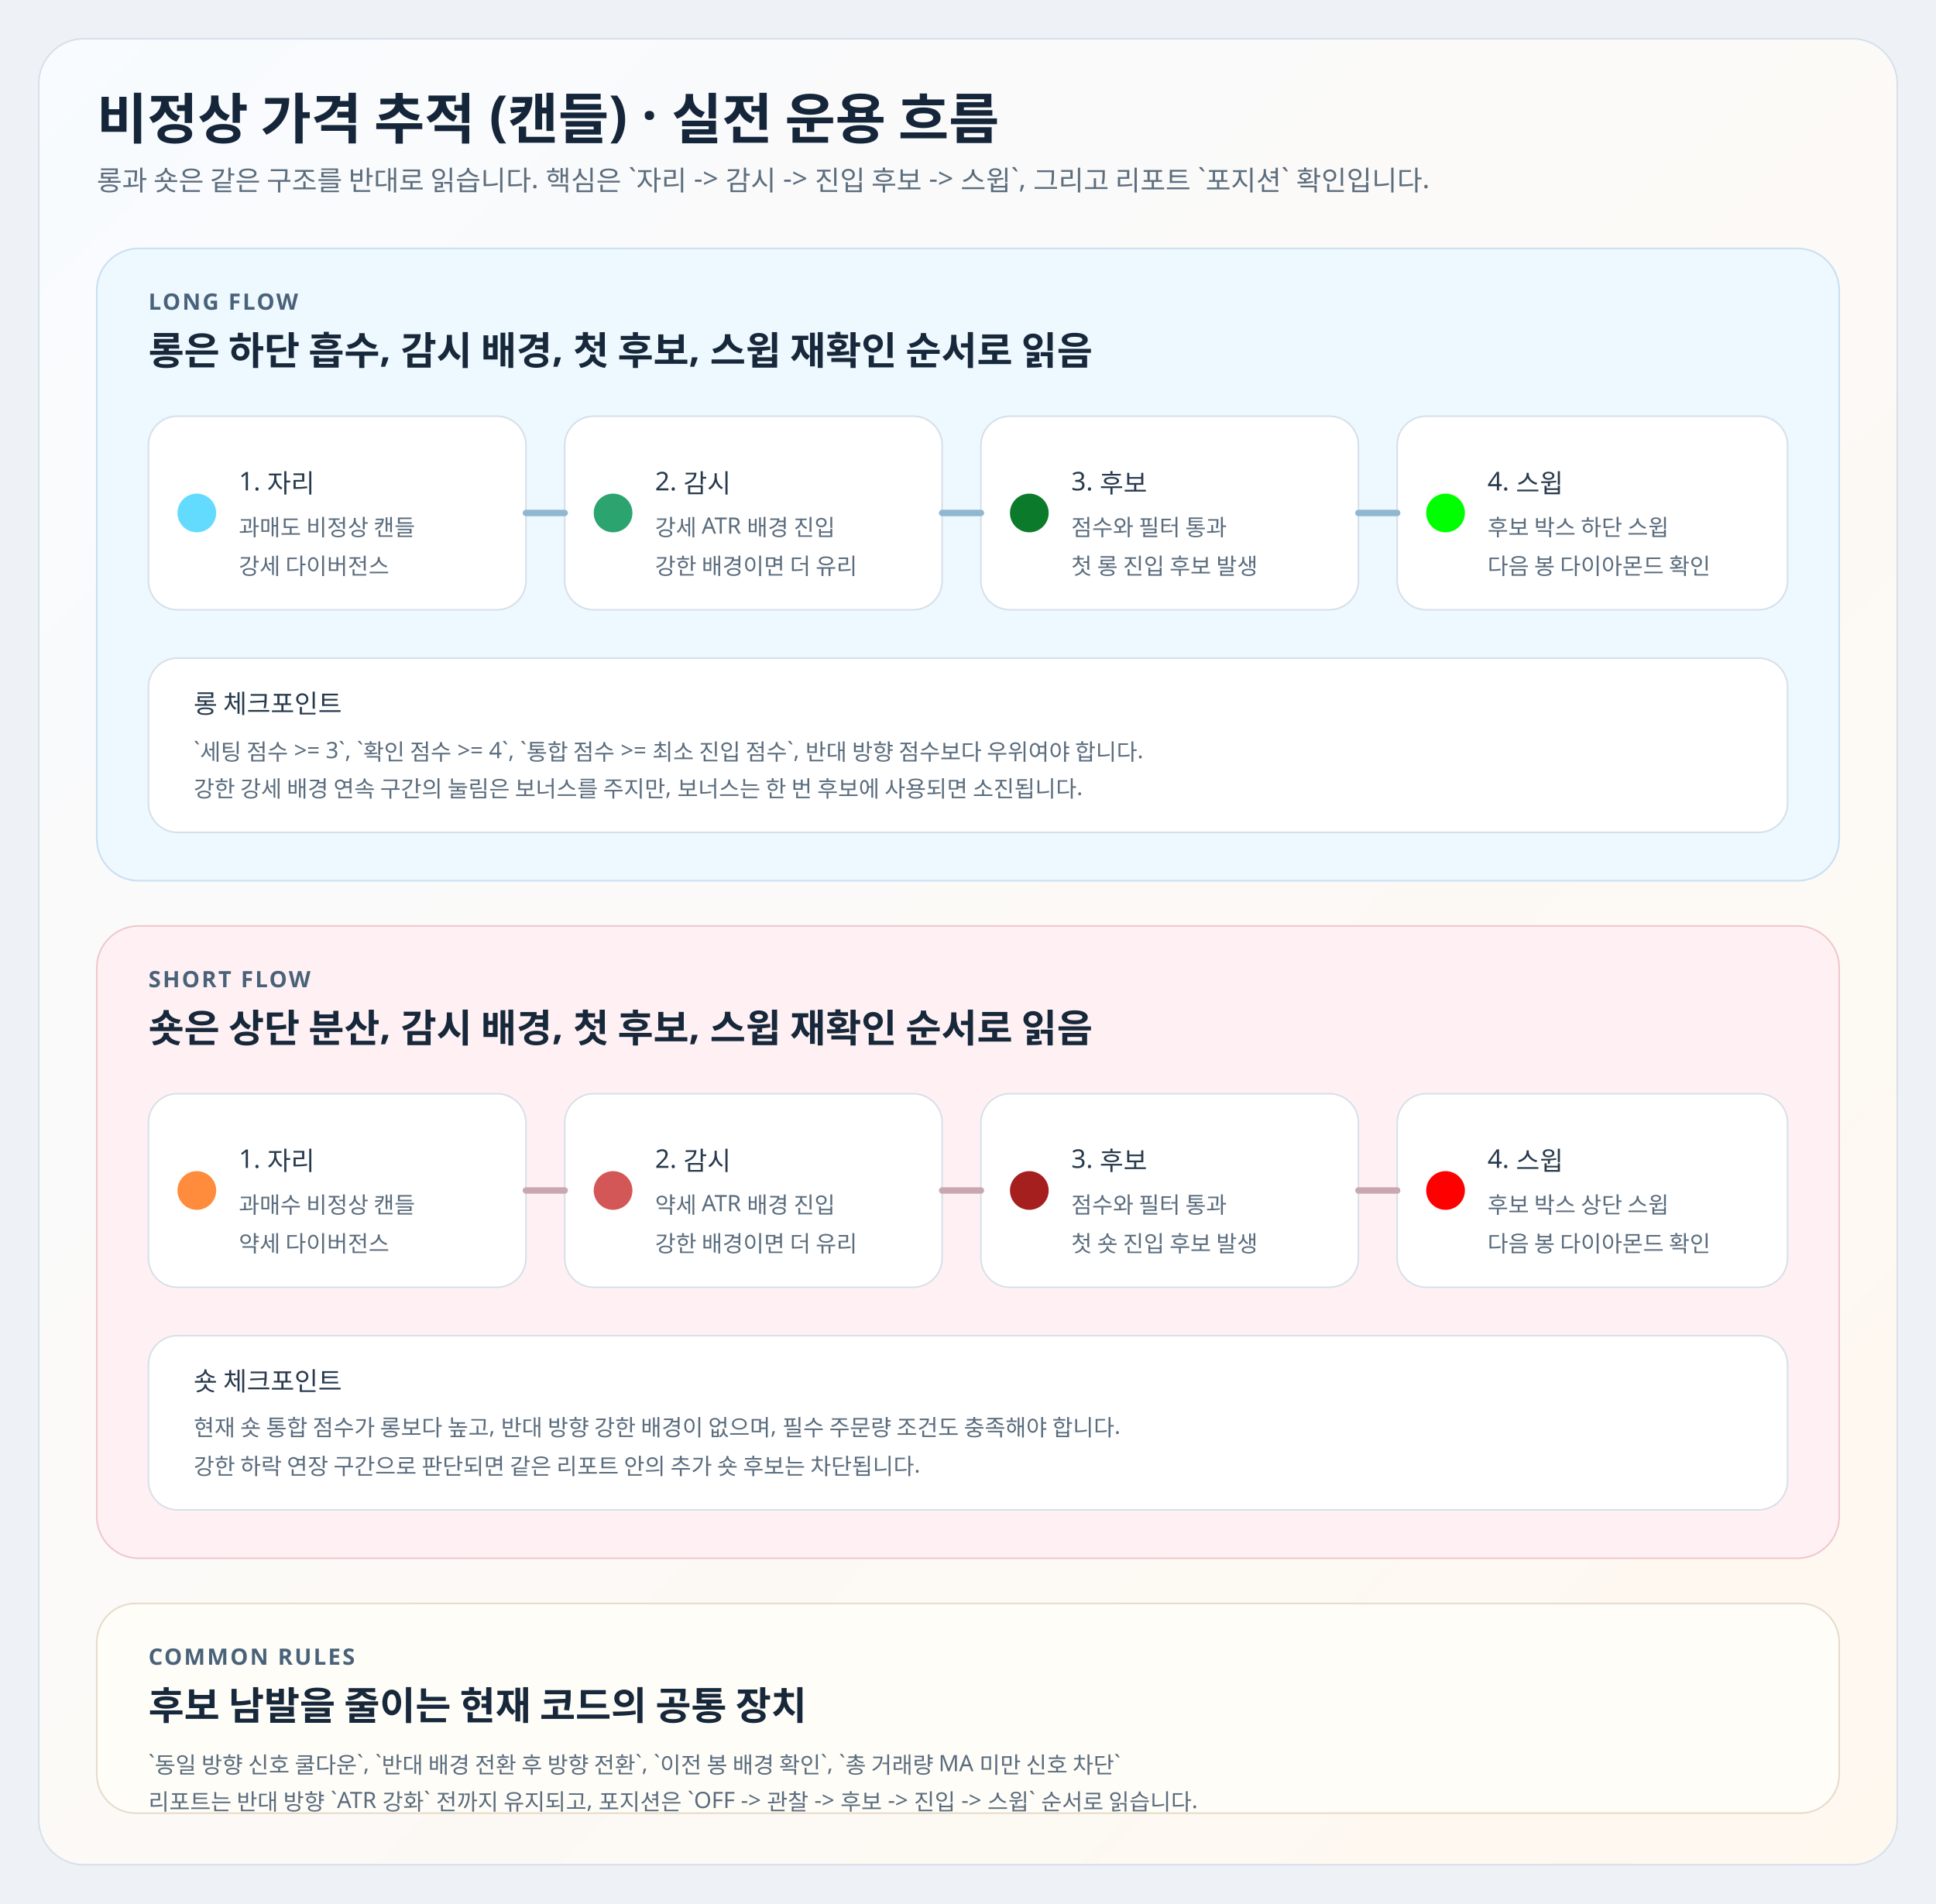
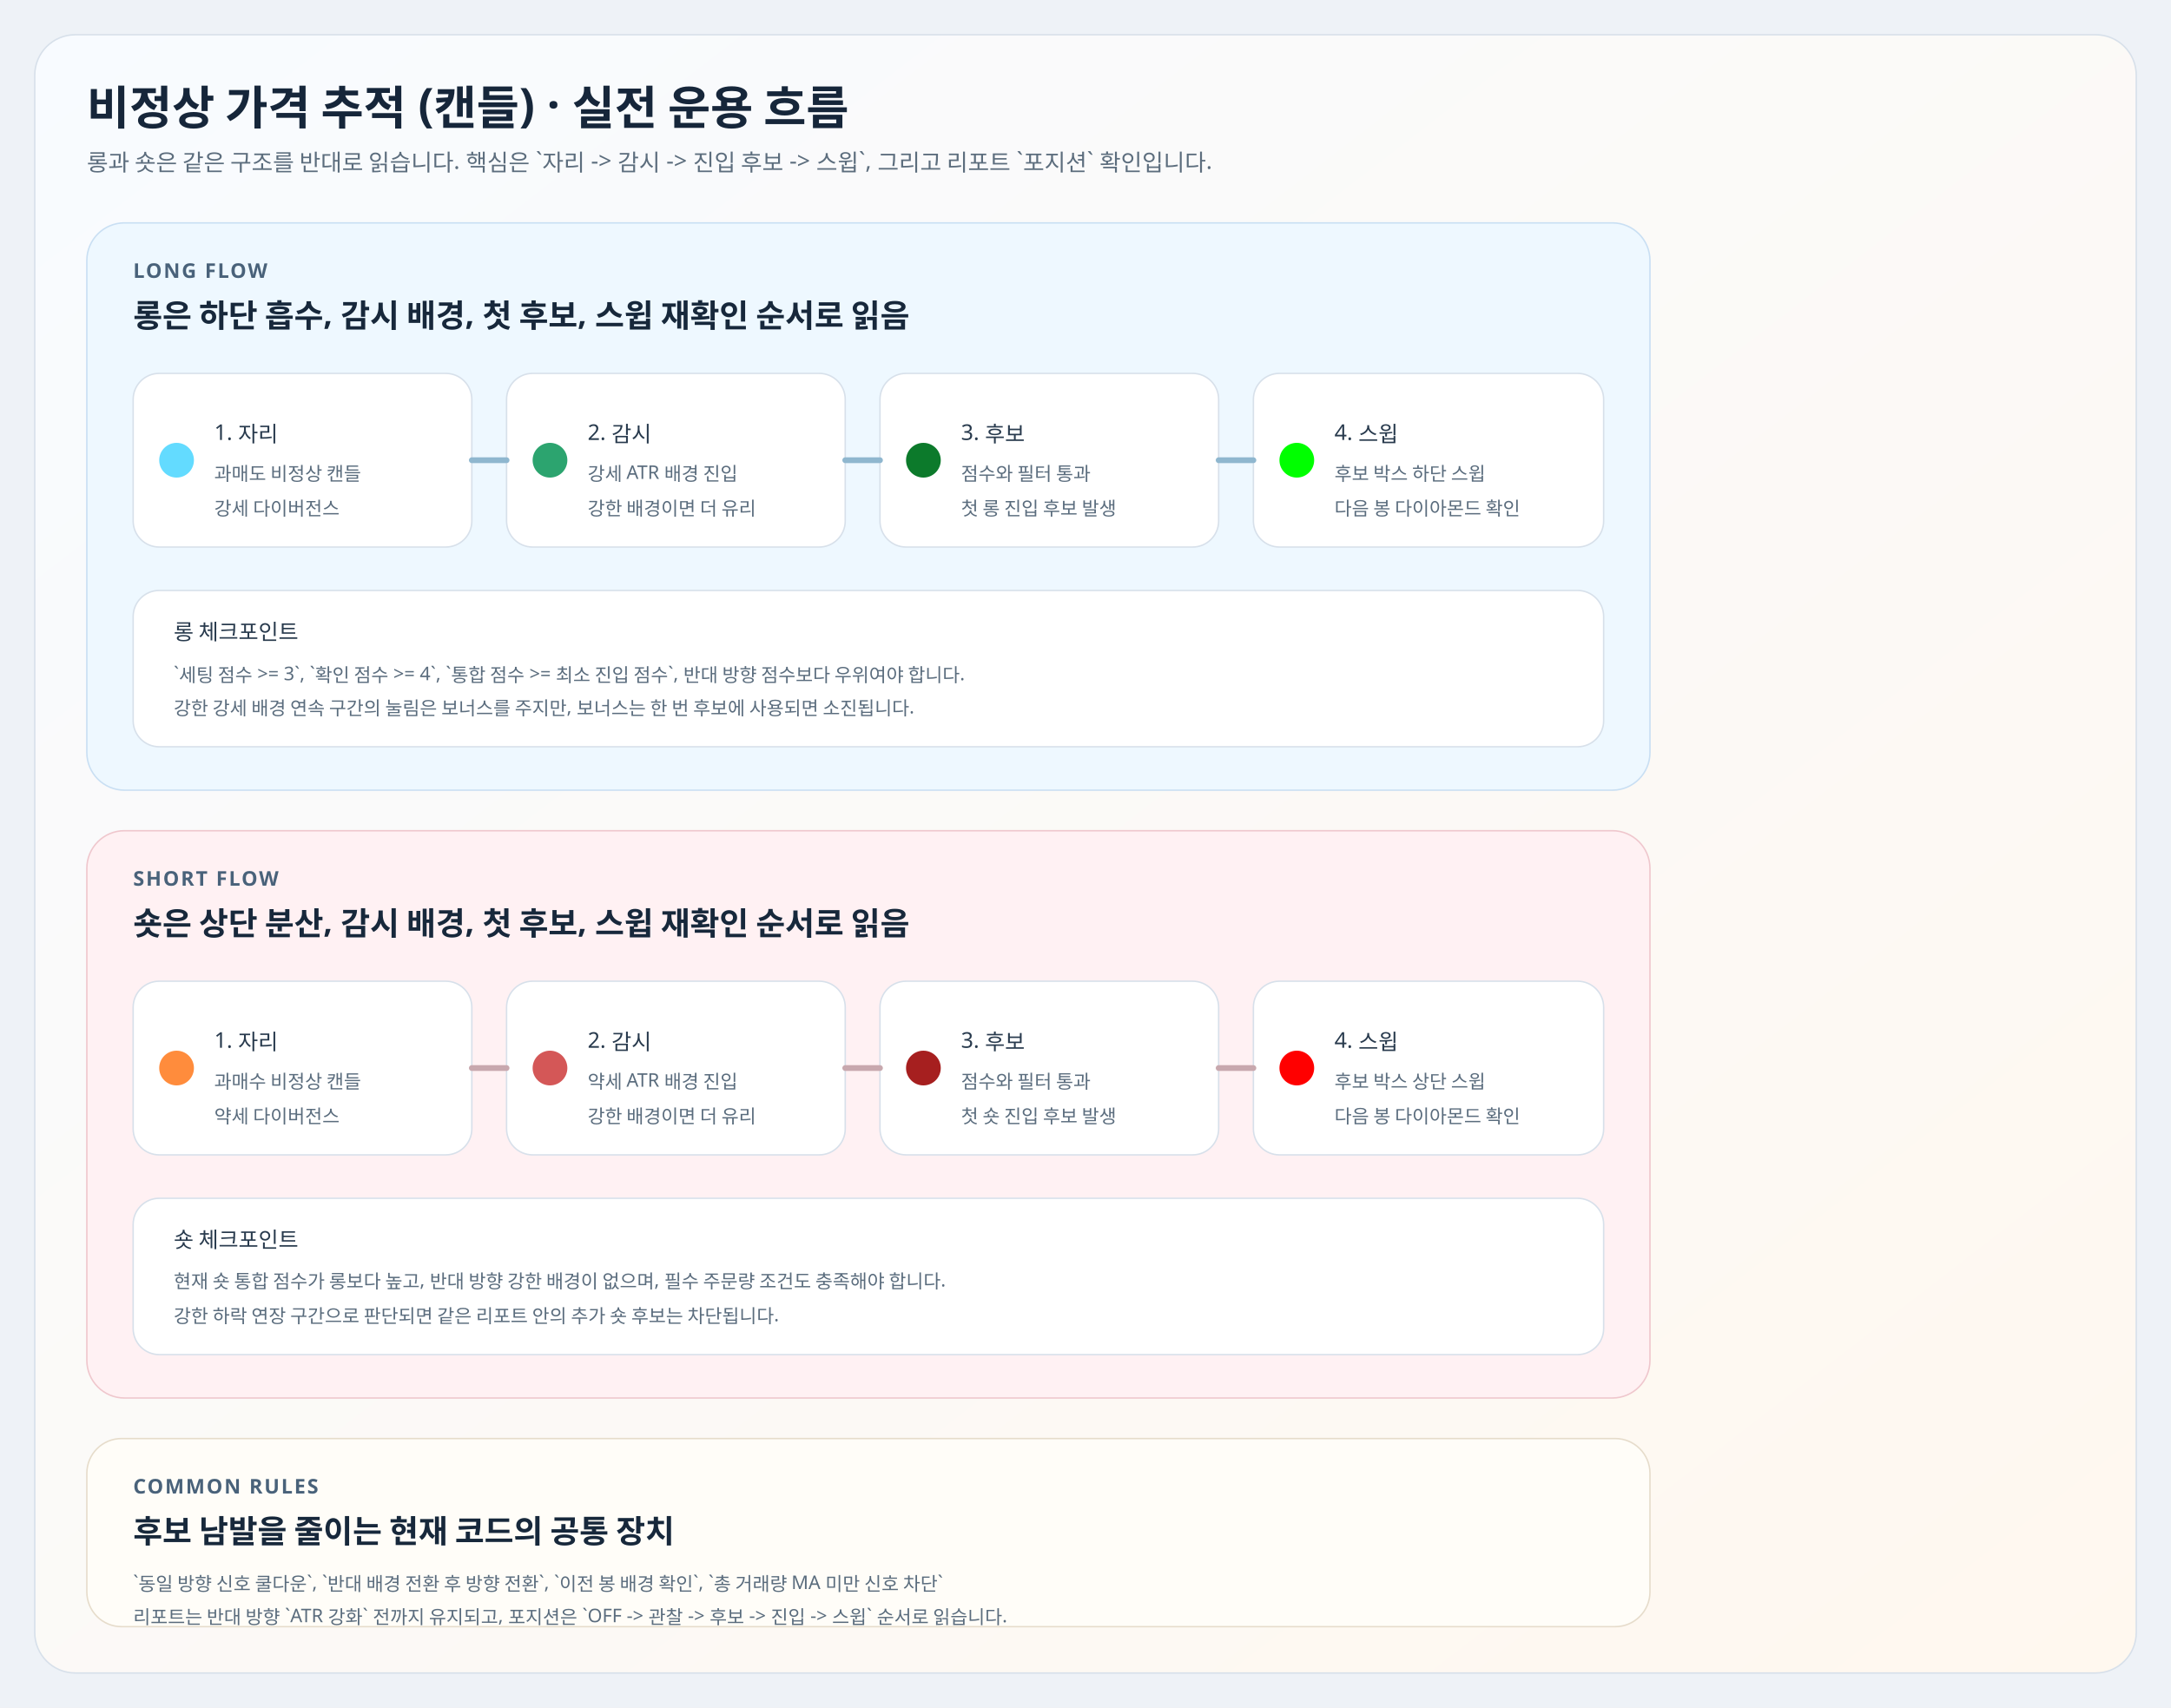
- <svg xmlns="http://www.w3.org/2000/svg" width="1200" height="1180" viewBox="0 0 1200 1180" role="img" aria-labelledby="title desc">
+ <svg xmlns="http://www.w3.org/2000/svg" width="1500" height="1180" viewBox="0 0 1500 1180" role="img" aria-labelledby="title desc">
  <defs>
    <linearGradient id="bg" x1="0%" y1="0%" x2="100%" y2="100%">
      <stop offset="0%" stop-color="#f8fbff" />
      <stop offset="100%" stop-color="#fff8ef" />
    </linearGradient>
    <style>
-       .title { font: 700 34px 'Pretendard','Apple SD Gothic Neo','Malgun Gothic',sans-serif; fill: #16263a; }
-       .subtitle { font: 500 17px 'Pretendard','Apple SD Gothic Neo','Malgun Gothic',sans-serif; fill: #5c6d7d; }
+       .title { font: 700 32px 'Pretendard','Apple SD Gothic Neo','Malgun Gothic',sans-serif; fill: #16263a; }
+       .subtitle { font: 500 16px 'Pretendard','Apple SD Gothic Neo','Malgun Gothic',sans-serif; fill: #5c6d7d; }
      .section { font: 700 14px 'Pretendard','Apple SD Gothic Neo','Malgun Gothic',sans-serif; fill: #49627a; letter-spacing: 0.08em; }
-       .panelTitle { font: 700 24px 'Pretendard','Apple SD Gothic Neo','Malgun Gothic',sans-serif; fill: #17283b; }
-       .body { font: 500 16px 'Pretendard','Apple SD Gothic Neo','Malgun Gothic',sans-serif; fill: #283a4d; }
-       .small { font: 500 14px 'Pretendard','Apple SD Gothic Neo','Malgun Gothic',sans-serif; fill: #5a6c7d; }
-       .tiny { font: 600 13px 'Pretendard','Apple SD Gothic Neo','Malgun Gothic',sans-serif; fill: #607182; }
+       .panelTitle { font: 700 22px 'Pretendard','Apple SD Gothic Neo','Malgun Gothic',sans-serif; fill: #17283b; }
+       .body { font: 500 15px 'Pretendard','Apple SD Gothic Neo','Malgun Gothic',sans-serif; fill: #283a4d; }
+       .small { font: 500 13px 'Pretendard','Apple SD Gothic Neo','Malgun Gothic',sans-serif; fill: #5a6c7d; }
+       .tiny { font: 600 12px 'Pretendard','Apple SD Gothic Neo','Malgun Gothic',sans-serif; fill: #607182; }
      .center { text-anchor: middle; }
    </style>
  </defs>
-   <rect width="1200" height="1180" fill="#eef2f7" />
-   <rect x="24" y="24" width="1152" height="1132" rx="28" fill="url(#bg)" stroke="#d7e0ea" />
+   <rect width="1500" height="1180" fill="#eef2f7" />
+   <rect x="24" y="24" width="1452" height="1132" rx="28" fill="url(#bg)" stroke="#d7e0ea" />
  <text x="60" y="86" class="title">비정상 가격 추적 (캔들) · 실전 운용 흐름</text>
  <text x="60" y="118" class="subtitle">롱과 숏은 같은 구조를 반대로 읽습니다. 핵심은 `자리 -&gt; 감시 -&gt; 진입 후보 -&gt; 스윕`, 그리고 리포트 `포지션` 확인입니다.</text>
  <rect x="60" y="154" width="1080" height="392" rx="26" fill="#eef8ff" stroke="#c9dff3" />
  <text x="92" y="192" class="section">LONG FLOW</text>
  <text x="92" y="226" class="panelTitle">롱은 하단 흡수, 감시 배경, 첫 후보, 스윕 재확인 순서로 읽음</text>
  <rect x="92" y="258" width="234" height="120" rx="18" fill="#ffffff" stroke="#d7e0ea" />
  <circle cx="122" cy="318" r="12" fill="#63dbff" />
  <text x="148" y="304" class="body">1. 자리</text>
  <text x="148" y="332" class="small">과매도 비정상 캔들</text>
  <text x="148" y="356" class="small">강세 다이버전스</text>
  <rect x="350" y="258" width="234" height="120" rx="18" fill="#ffffff" stroke="#d7e0ea" />
  <circle cx="380" cy="318" r="12" fill="#2ca46f" />
  <text x="406" y="304" class="body">2. 감시</text>
  <text x="406" y="332" class="small">강세 ATR 배경 진입</text>
  <text x="406" y="356" class="small">강한 배경이면 더 유리</text>
  <rect x="608" y="258" width="234" height="120" rx="18" fill="#ffffff" stroke="#d7e0ea" />
  <circle cx="638" cy="318" r="12" fill="#0c7a2b" />
  <text x="664" y="304" class="body">3. 후보</text>
  <text x="664" y="332" class="small">점수와 필터 통과</text>
  <text x="664" y="356" class="small">첫 롱 진입 후보 발생</text>
  <rect x="866" y="258" width="242" height="120" rx="18" fill="#ffffff" stroke="#d7e0ea" />
  <circle cx="896" cy="318" r="12" fill="#00ff00" />
  <text x="922" y="304" class="body">4. 스윕</text>
  <text x="922" y="332" class="small">후보 박스 하단 스윕</text>
  <text x="922" y="356" class="small">다음 봉 다이아몬드 확인</text>
  <line x1="326" y1="318" x2="350" y2="318" stroke="#8fb7cf" stroke-width="4" stroke-linecap="round" />
  <line x1="584" y1="318" x2="608" y2="318" stroke="#8fb7cf" stroke-width="4" stroke-linecap="round" />
  <line x1="842" y1="318" x2="866" y2="318" stroke="#8fb7cf" stroke-width="4" stroke-linecap="round" />
  <rect x="92" y="408" width="1016" height="108" rx="18" fill="#ffffff" stroke="#d7e0ea" />
  <text x="120" y="442" class="body">롱 체크포인트</text>
  <text x="120" y="470" class="small">`세팅 점수 &gt;= 3`, `확인 점수 &gt;= 4`, `통합 점수 &gt;= 최소 진입 점수`, 반대 방향 점수보다 우위여야 합니다.</text>
  <text x="120" y="494" class="small">강한 강세 배경 연속 구간의 눌림은 보너스를 주지만, 보너스는 한 번 후보에 사용되면 소진됩니다.</text>
  <rect x="60" y="574" width="1080" height="392" rx="26" fill="#fff1f3" stroke="#efc7cd" />
  <text x="92" y="612" class="section">SHORT FLOW</text>
  <text x="92" y="646" class="panelTitle">숏은 상단 분산, 감시 배경, 첫 후보, 스윕 재확인 순서로 읽음</text>
  <rect x="92" y="678" width="234" height="120" rx="18" fill="#ffffff" stroke="#d7e0ea" />
  <circle cx="122" cy="738" r="12" fill="#ff8c3c" />
  <text x="148" y="724" class="body">1. 자리</text>
  <text x="148" y="752" class="small">과매수 비정상 캔들</text>
  <text x="148" y="776" class="small">약세 다이버전스</text>
  <rect x="350" y="678" width="234" height="120" rx="18" fill="#ffffff" stroke="#d7e0ea" />
  <circle cx="380" cy="738" r="12" fill="#d45757" />
  <text x="406" y="724" class="body">2. 감시</text>
  <text x="406" y="752" class="small">약세 ATR 배경 진입</text>
  <text x="406" y="776" class="small">강한 배경이면 더 유리</text>
  <rect x="608" y="678" width="234" height="120" rx="18" fill="#ffffff" stroke="#d7e0ea" />
  <circle cx="638" cy="738" r="12" fill="#a61f1f" />
  <text x="664" y="724" class="body">3. 후보</text>
  <text x="664" y="752" class="small">점수와 필터 통과</text>
  <text x="664" y="776" class="small">첫 숏 진입 후보 발생</text>
  <rect x="866" y="678" width="242" height="120" rx="18" fill="#ffffff" stroke="#d7e0ea" />
  <circle cx="896" cy="738" r="12" fill="#ff0000" />
  <text x="922" y="724" class="body">4. 스윕</text>
  <text x="922" y="752" class="small">후보 박스 상단 스윕</text>
  <text x="922" y="776" class="small">다음 봉 다이아몬드 확인</text>
  <line x1="326" y1="738" x2="350" y2="738" stroke="#c8a8ae" stroke-width="4" stroke-linecap="round" />
  <line x1="584" y1="738" x2="608" y2="738" stroke="#c8a8ae" stroke-width="4" stroke-linecap="round" />
  <line x1="842" y1="738" x2="866" y2="738" stroke="#c8a8ae" stroke-width="4" stroke-linecap="round" />
  <rect x="92" y="828" width="1016" height="108" rx="18" fill="#ffffff" stroke="#d7e0ea" />
  <text x="120" y="862" class="body">숏 체크포인트</text>
  <text x="120" y="890" class="small">현재 숏 통합 점수가 롱보다 높고, 반대 방향 강한 배경이 없으며, 필수 주문량 조건도 충족해야 합니다.</text>
  <text x="120" y="914" class="small">강한 하락 연장 구간으로 판단되면 같은 리포트 안의 추가 숏 후보는 차단됩니다.</text>
  <rect x="60" y="994" width="1080" height="130" rx="24" fill="#fffdf8" stroke="#e6dccb" />
  <text x="92" y="1032" class="section">COMMON RULES</text>
  <text x="92" y="1066" class="panelTitle">후보 남발을 줄이는 현재 코드의 공통 장치</text>
  <text x="92" y="1098" class="small">`동일 방향 신호 쿨다운`, `반대 배경 전환 후 방향 전환`, `이전 봉 배경 확인`, `총 거래량 MA 미만 신호 차단`</text>
  <text x="92" y="1122" class="small">리포트는 반대 방향 `ATR 강화` 전까지 유지되고, 포지션은 `OFF -&gt; 관찰 -&gt; 후보 -&gt; 진입 -&gt; 스윕` 순서로 읽습니다.</text>
</svg>
